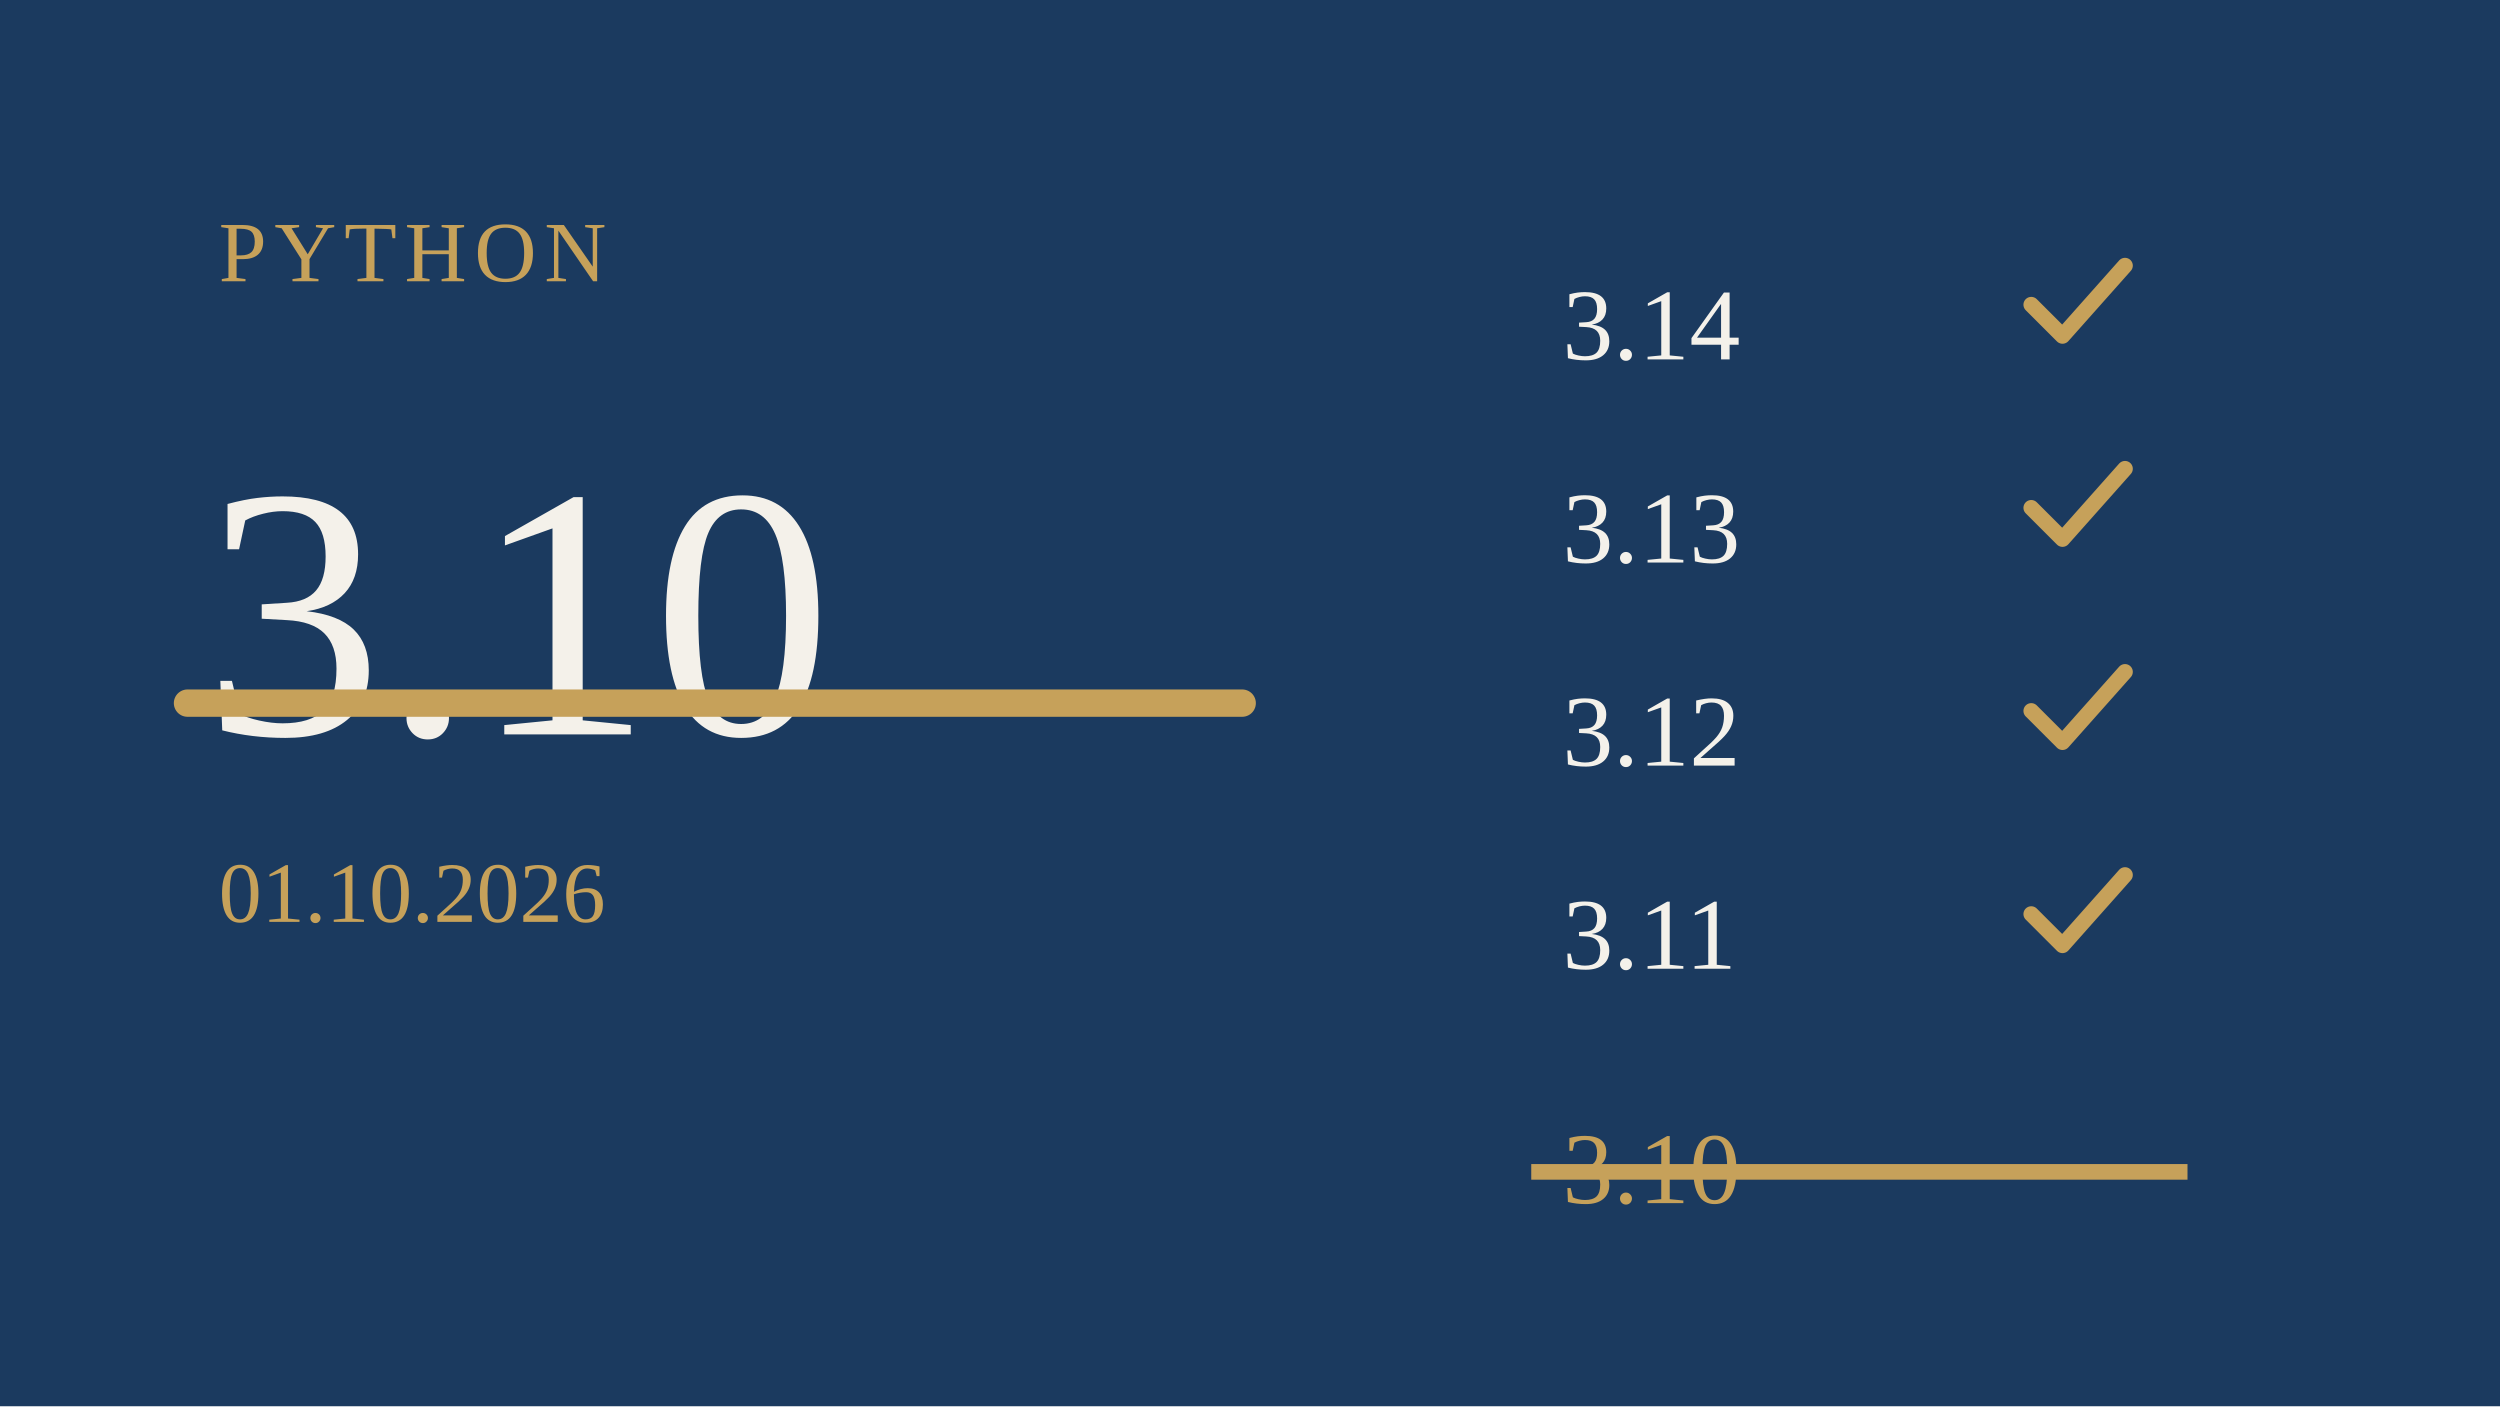
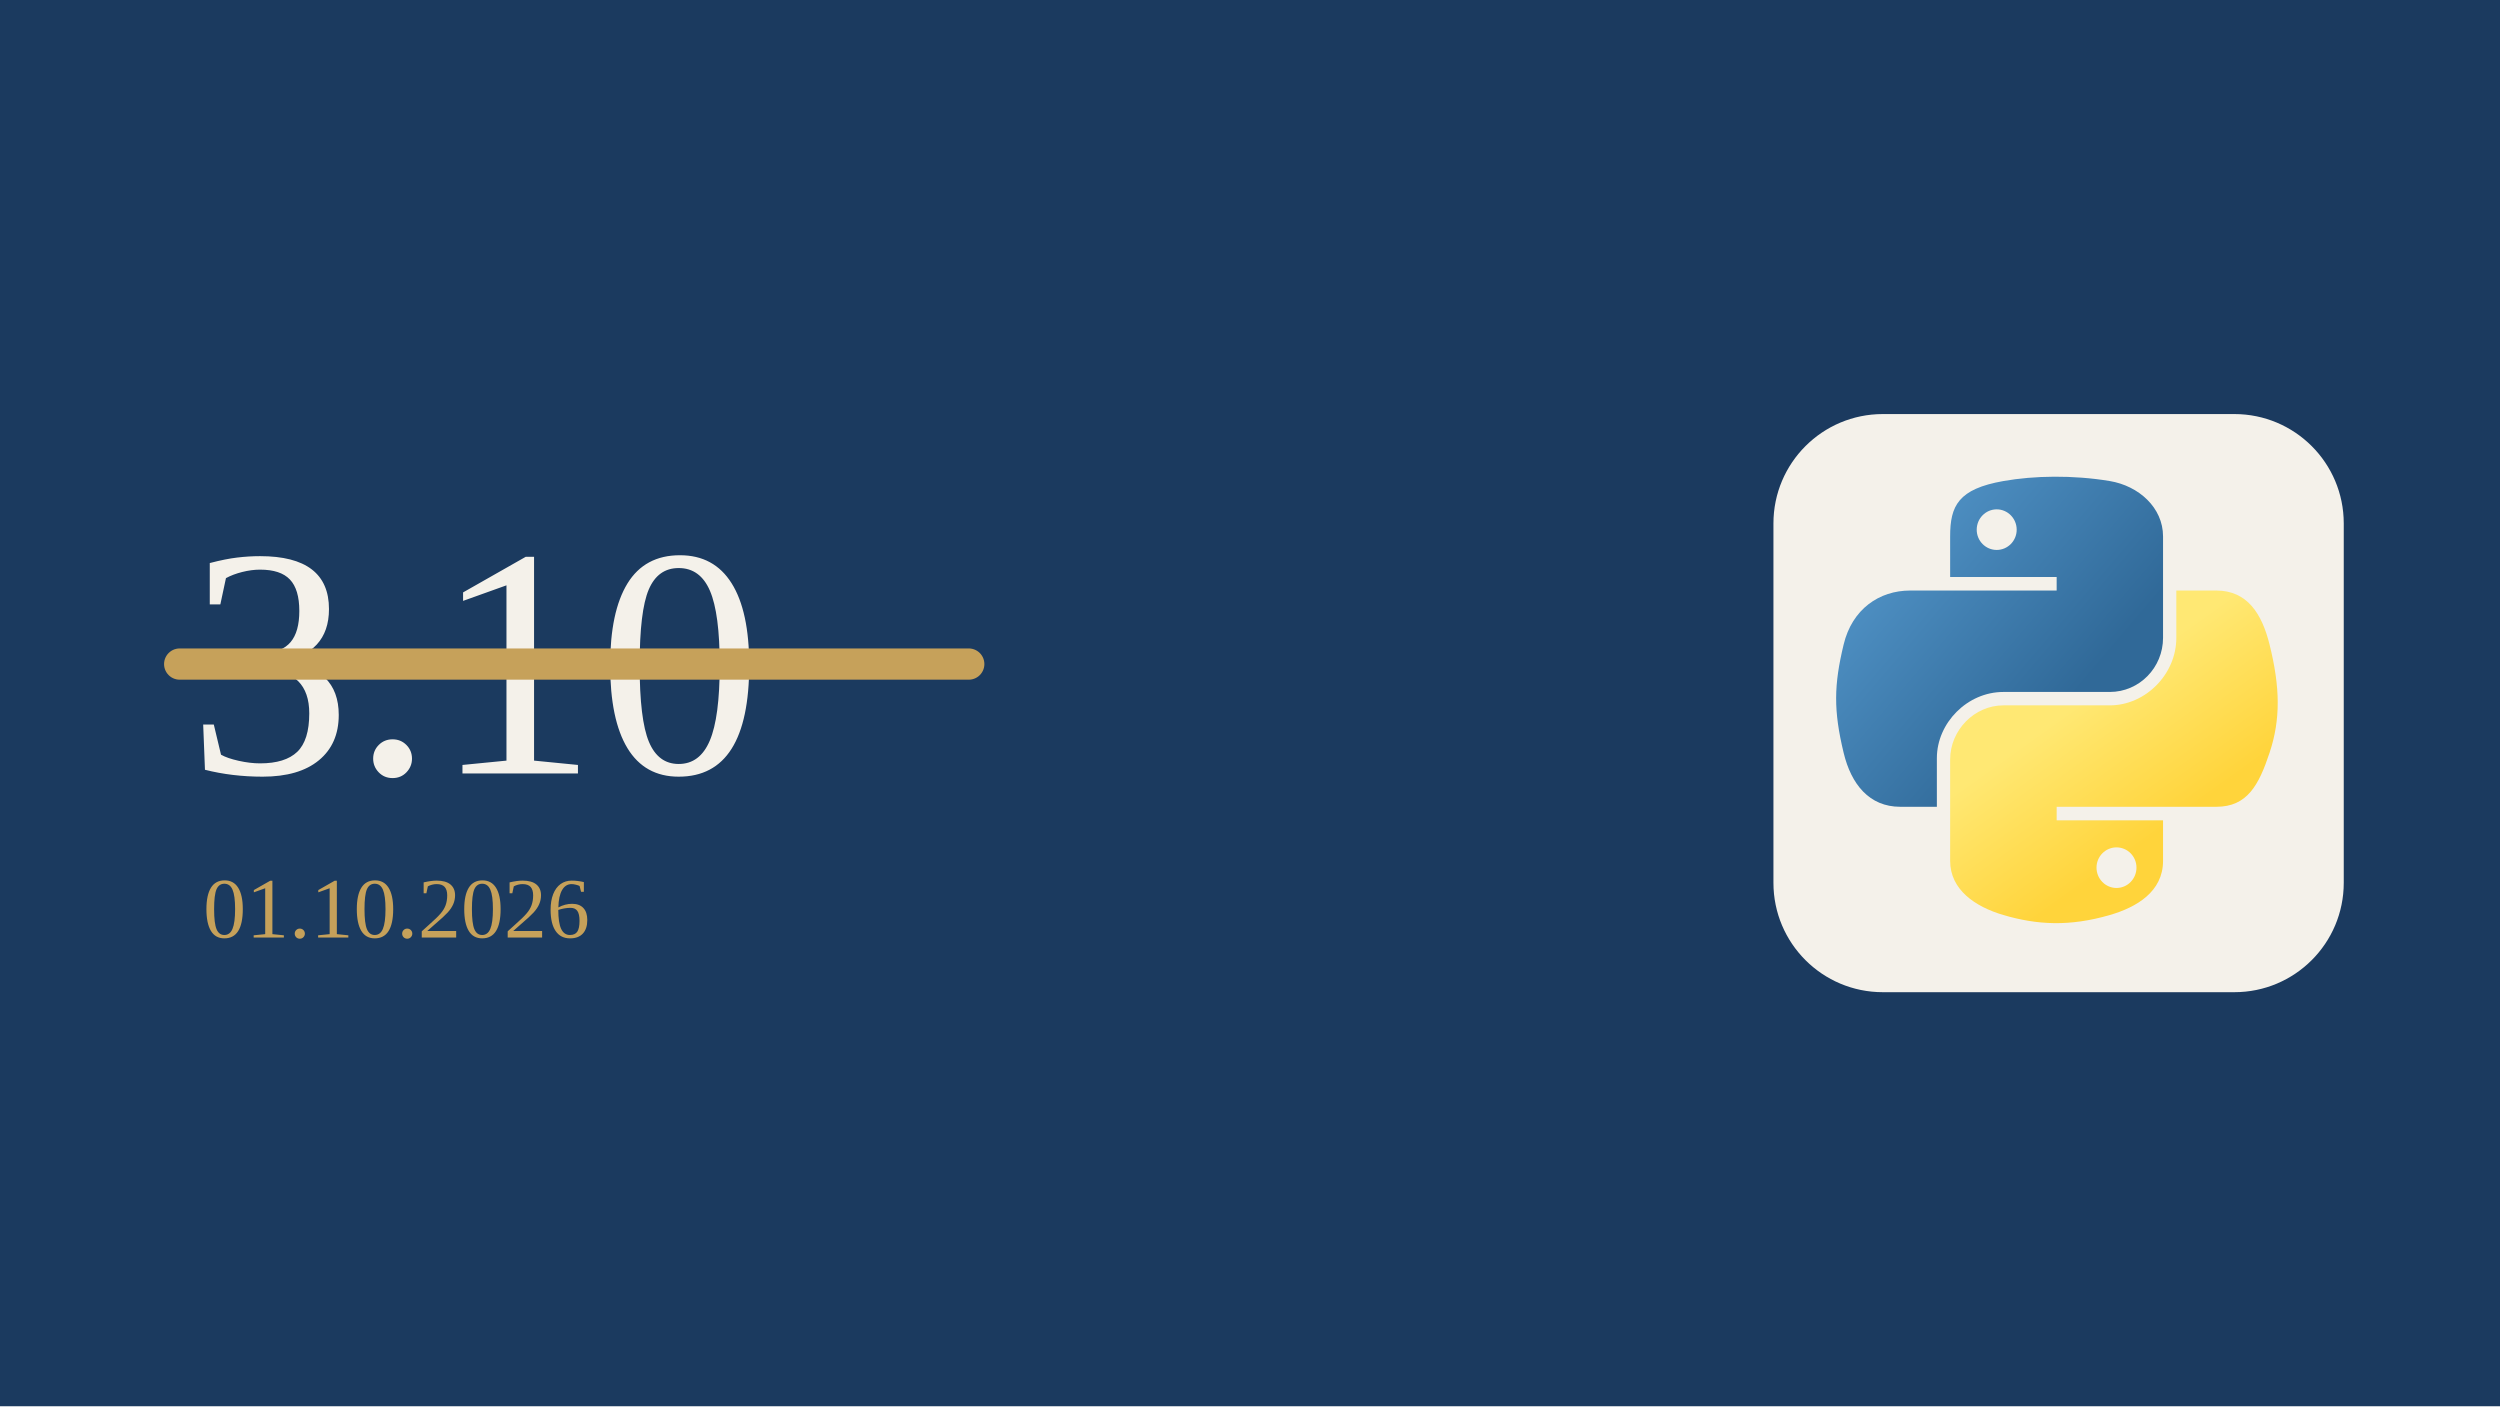
- <svg xmlns="http://www.w3.org/2000/svg" width="640" height="360" viewBox="0 0 640 360">
+ <svg xmlns="http://www.w3.org/2000/svg" xmlns:xlink="http://www.w3.org/1999/xlink" width="640" height="360" viewBox="0 0 640 360">
  <rect width="640" height="360" fill="#1B3A5F" />
-   <text x="56" y="72" fill="#C6A15A" font-family="Georgia, 'Times New Roman', serif" font-size="22" letter-spacing="2">PYTHON</text>
-   <text x="52" y="188" fill="#F4F1EA" font-family="Georgia, 'Times New Roman', serif" font-size="92">3.10</text>
-   <line x1="48" y1="180" x2="318" y2="180" stroke="#C6A15A" stroke-width="7" stroke-linecap="round" />
-   <text x="56" y="236" fill="#C6A15A" font-family="Georgia, 'Times New Roman', serif" font-size="22">01.10.2026</text>
-   <g fill="#F4F1EA" font-family="Georgia, 'Times New Roman', serif" font-size="26">
-     <text x="400" y="92">3.14</text>
-     <text x="400" y="144">3.13</text>
-     <text x="400" y="196">3.12</text>
-     <text x="400" y="248">3.11</text>
-     <text x="400" y="308" fill="#C6A15A">3.10</text>
-   </g>
-   <g fill="none" stroke="#C6A15A" stroke-width="4" stroke-linecap="round" stroke-linejoin="round">
-     <path d="M520 78 l8 8 l16 -18" />
-     <path d="M520 130 l8 8 l16 -18" />
-     <path d="M520 182 l8 8 l16 -18" />
-     <path d="M520 234 l8 8 l16 -18" />
-   </g>
-   <line x1="392" y1="300" x2="560" y2="300" stroke="#C6A15A" stroke-width="4" />
+   <rect x="454" y="106" width="146" height="148" rx="28" fill="#F4F1EA" />
+   <svg version="1.0" id="svg2" width="118" height="120" x="468" y="120" viewBox="-2 -2 116 118">
+     <defs id="defs4">
+       <linearGradient id="linearGradient2795">
+         <stop style="stop-color:#b8b8b8;stop-opacity:0.498;" offset="0" id="stop2797" />
+         <stop style="stop-color:#7f7f7f;stop-opacity:0;" offset="1" id="stop2799" />
+       </linearGradient>
+       <linearGradient id="linearGradient2787">
+         <stop style="stop-color:#7f7f7f;stop-opacity:0.5;" offset="0" id="stop2789" />
+         <stop style="stop-color:#7f7f7f;stop-opacity:0;" offset="1" id="stop2791" />
+       </linearGradient>
+       <linearGradient id="linearGradient3676">
+         <stop style="stop-color:#b2b2b2;stop-opacity:0.5;" offset="0" id="stop3678" />
+         <stop style="stop-color:#b3b3b3;stop-opacity:0;" offset="1" id="stop3680" />
+       </linearGradient>
+       <linearGradient id="linearGradient3236">
+         <stop style="stop-color:#f4f4f4;stop-opacity:1" offset="0" id="stop3244" />
+         <stop style="stop-color:white;stop-opacity:1" offset="1" id="stop3240" />
+       </linearGradient>
+       <linearGradient id="linearGradient4671">
+         <stop style="stop-color:#ffd43b;stop-opacity:1;" offset="0" id="stop4673" />
+         <stop style="stop-color:#ffe873;stop-opacity:1" offset="1" id="stop4675" />
+       </linearGradient>
+       <linearGradient id="linearGradient4689">
+         <stop style="stop-color:#5a9fd4;stop-opacity:1;" offset="0" id="stop4691" />
+         <stop style="stop-color:#306998;stop-opacity:1;" offset="1" id="stop4693" />
+       </linearGradient>
+       <linearGradient x1="224.24" y1="144.757" x2="-65.309" y2="144.757" id="linearGradient2987" xlink:href="#linearGradient4671" gradientUnits="userSpaceOnUse" gradientTransform="translate(100.2702,99.61116)" />
+       <linearGradient x1="172.942" y1="77.476" x2="26.67" y2="76.313" id="linearGradient2990" xlink:href="#linearGradient4689" gradientUnits="userSpaceOnUse" gradientTransform="translate(100.2702,99.61116)" />
+       <linearGradient xlink:href="#linearGradient4689" id="linearGradient2587" gradientUnits="userSpaceOnUse" gradientTransform="translate(100.2702,99.61116)" x1="172.942" y1="77.476" x2="26.67" y2="76.313" />
+       <linearGradient xlink:href="#linearGradient4671" id="linearGradient2589" gradientUnits="userSpaceOnUse" gradientTransform="translate(100.2702,99.61116)" x1="224.24" y1="144.757" x2="-65.309" y2="144.757" />
+       <linearGradient xlink:href="#linearGradient4689" id="linearGradient2248" gradientUnits="userSpaceOnUse" gradientTransform="translate(100.2702,99.61116)" x1="172.942" y1="77.476" x2="26.67" y2="76.313" />
+       <linearGradient xlink:href="#linearGradient4671" id="linearGradient2250" gradientUnits="userSpaceOnUse" gradientTransform="translate(100.2702,99.61116)" x1="224.24" y1="144.757" x2="-65.309" y2="144.757" />
+       <linearGradient xlink:href="#linearGradient4671" id="linearGradient2255" gradientUnits="userSpaceOnUse" gradientTransform="matrix(0.562541,0,0,0.567972,-11.5974,-7.60954)" x1="224.24" y1="144.757" x2="-65.309" y2="144.757" />
+       <linearGradient xlink:href="#linearGradient4689" id="linearGradient2258" gradientUnits="userSpaceOnUse" gradientTransform="matrix(0.562541,0,0,0.567972,-11.5974,-7.60954)" x1="172.942" y1="76.176" x2="26.67" y2="76.313" />
+       <radialGradient xlink:href="#linearGradient2795" id="radialGradient2801" cx="61.519" cy="132.286" fx="61.519" fy="132.286" r="29.037" gradientTransform="matrix(1,0,0,0.177966,0,108.7434)" gradientUnits="userSpaceOnUse" />
+       <linearGradient xlink:href="#linearGradient4671" id="linearGradient1475" gradientUnits="userSpaceOnUse" gradientTransform="matrix(0.562541,0,0,0.567972,-14.99112,-11.70237)" x1="150.961" y1="192.352" x2="112.031" y2="137.273" />
+       <linearGradient xlink:href="#linearGradient4689" id="linearGradient1478" gradientUnits="userSpaceOnUse" gradientTransform="matrix(0.562541,0,0,0.567972,-14.99112,-11.70237)" x1="26.649" y1="20.604" x2="135.665" y2="114.398" />
+       <radialGradient xlink:href="#linearGradient2795" id="radialGradient1480" gradientUnits="userSpaceOnUse" gradientTransform="matrix(1.7490565e-8,-0.239947,1.054668,3.7915457e-7,-83.7008,142.462)" cx="61.519" cy="132.286" fx="61.519" fy="132.286" r="29.037" />
+     </defs>
+     <path style="fill:url(#linearGradient1478);fill-opacity:1" d="M 54.919,9.1927421e-4 C 50.335,0.022 45.958,0.413 42.106,1.095 30.76,3.099 28.7,7.295 28.7,15.032 v 10.219 h 26.812 v 3.406 h -26.812 -10.062 c -7.792,0 -14.616,4.684 -16.75,13.594 -2.462,10.213 -2.571,16.586 0,27.25 1.906,7.938 6.458,13.594 14.25,13.594 h 9.219 v -12.25 c 0,-8.85 7.657,-16.656 16.75,-16.656 h 26.781 c 7.455,0 13.406,-6.138 13.406,-13.625 v -25.531 c 0,-7.266 -6.13,-12.725 -13.406,-13.937 C 64.282,0.328 59.502,-0.02 54.919,9.1927421e-4 Z m -14.5,8.219 c 2.77,0 5.031,2.299 5.031,5.125 -2e-6,2.816 -2.262,5.094 -5.031,5.094 -2.779,-1e-6 -5.031,-2.277 -5.031,-5.094 -10e-7,-2.826 2.252,-5.125 5.031,-5.125 z" id="path1948" />
+     <path style="fill:url(#linearGradient1475);fill-opacity:1" d="m 85.638,28.657 v 11.906 c 0,9.231 -7.826,17 -16.75,17 h -26.781 c -7.336,0 -13.406,6.278 -13.406,13.625 v 25.531 c 0,7.266 6.319,11.54 13.406,13.625 8.487,2.496 16.626,2.947 26.781,0 6.75,-1.954 13.406,-5.888 13.406,-13.625 V 86.501 h -26.781 v -3.406 h 26.781 13.406 c 7.792,0 10.696,-5.435 13.406,-13.594 2.799,-8.399 2.68,-16.476 0,-27.25 -1.926,-7.757 -5.604,-13.594 -13.406,-13.594 z m -15.062,64.656 c 2.779,3e-6 5.031,2.277 5.031,5.094 -2e-6,2.826 -2.252,5.125 -5.031,5.125 -2.77,0 -5.031,-2.299 -5.031,-5.125 2e-6,-2.816 2.262,-5.094 5.031,-5.094 z" id="path1950" />
+     <ellipse style="opacity:0.444;fill:url(#radialGradient1480);fill-opacity:1;fill-rule:nonzero;stroke:none;stroke-width:15.417;stroke-miterlimit:4;stroke-dasharray:none;stroke-opacity:1" id="path1894" cx="55.817" cy="127.701" rx="35.931" ry="6.967" />
+   </svg>
+   <text x="48" y="198" fill="#F4F1EA" font-family="Georgia, 'Times New Roman', serif" font-size="84">3.10</text>
+   <line x1="46" y1="170" x2="248" y2="170" stroke="#C6A15A" stroke-width="8" stroke-linecap="round" />
+   <text x="52" y="240" fill="#C6A15A" font-family="Georgia, 'Times New Roman', serif" font-size="22">01.10.2026</text>
</svg>
